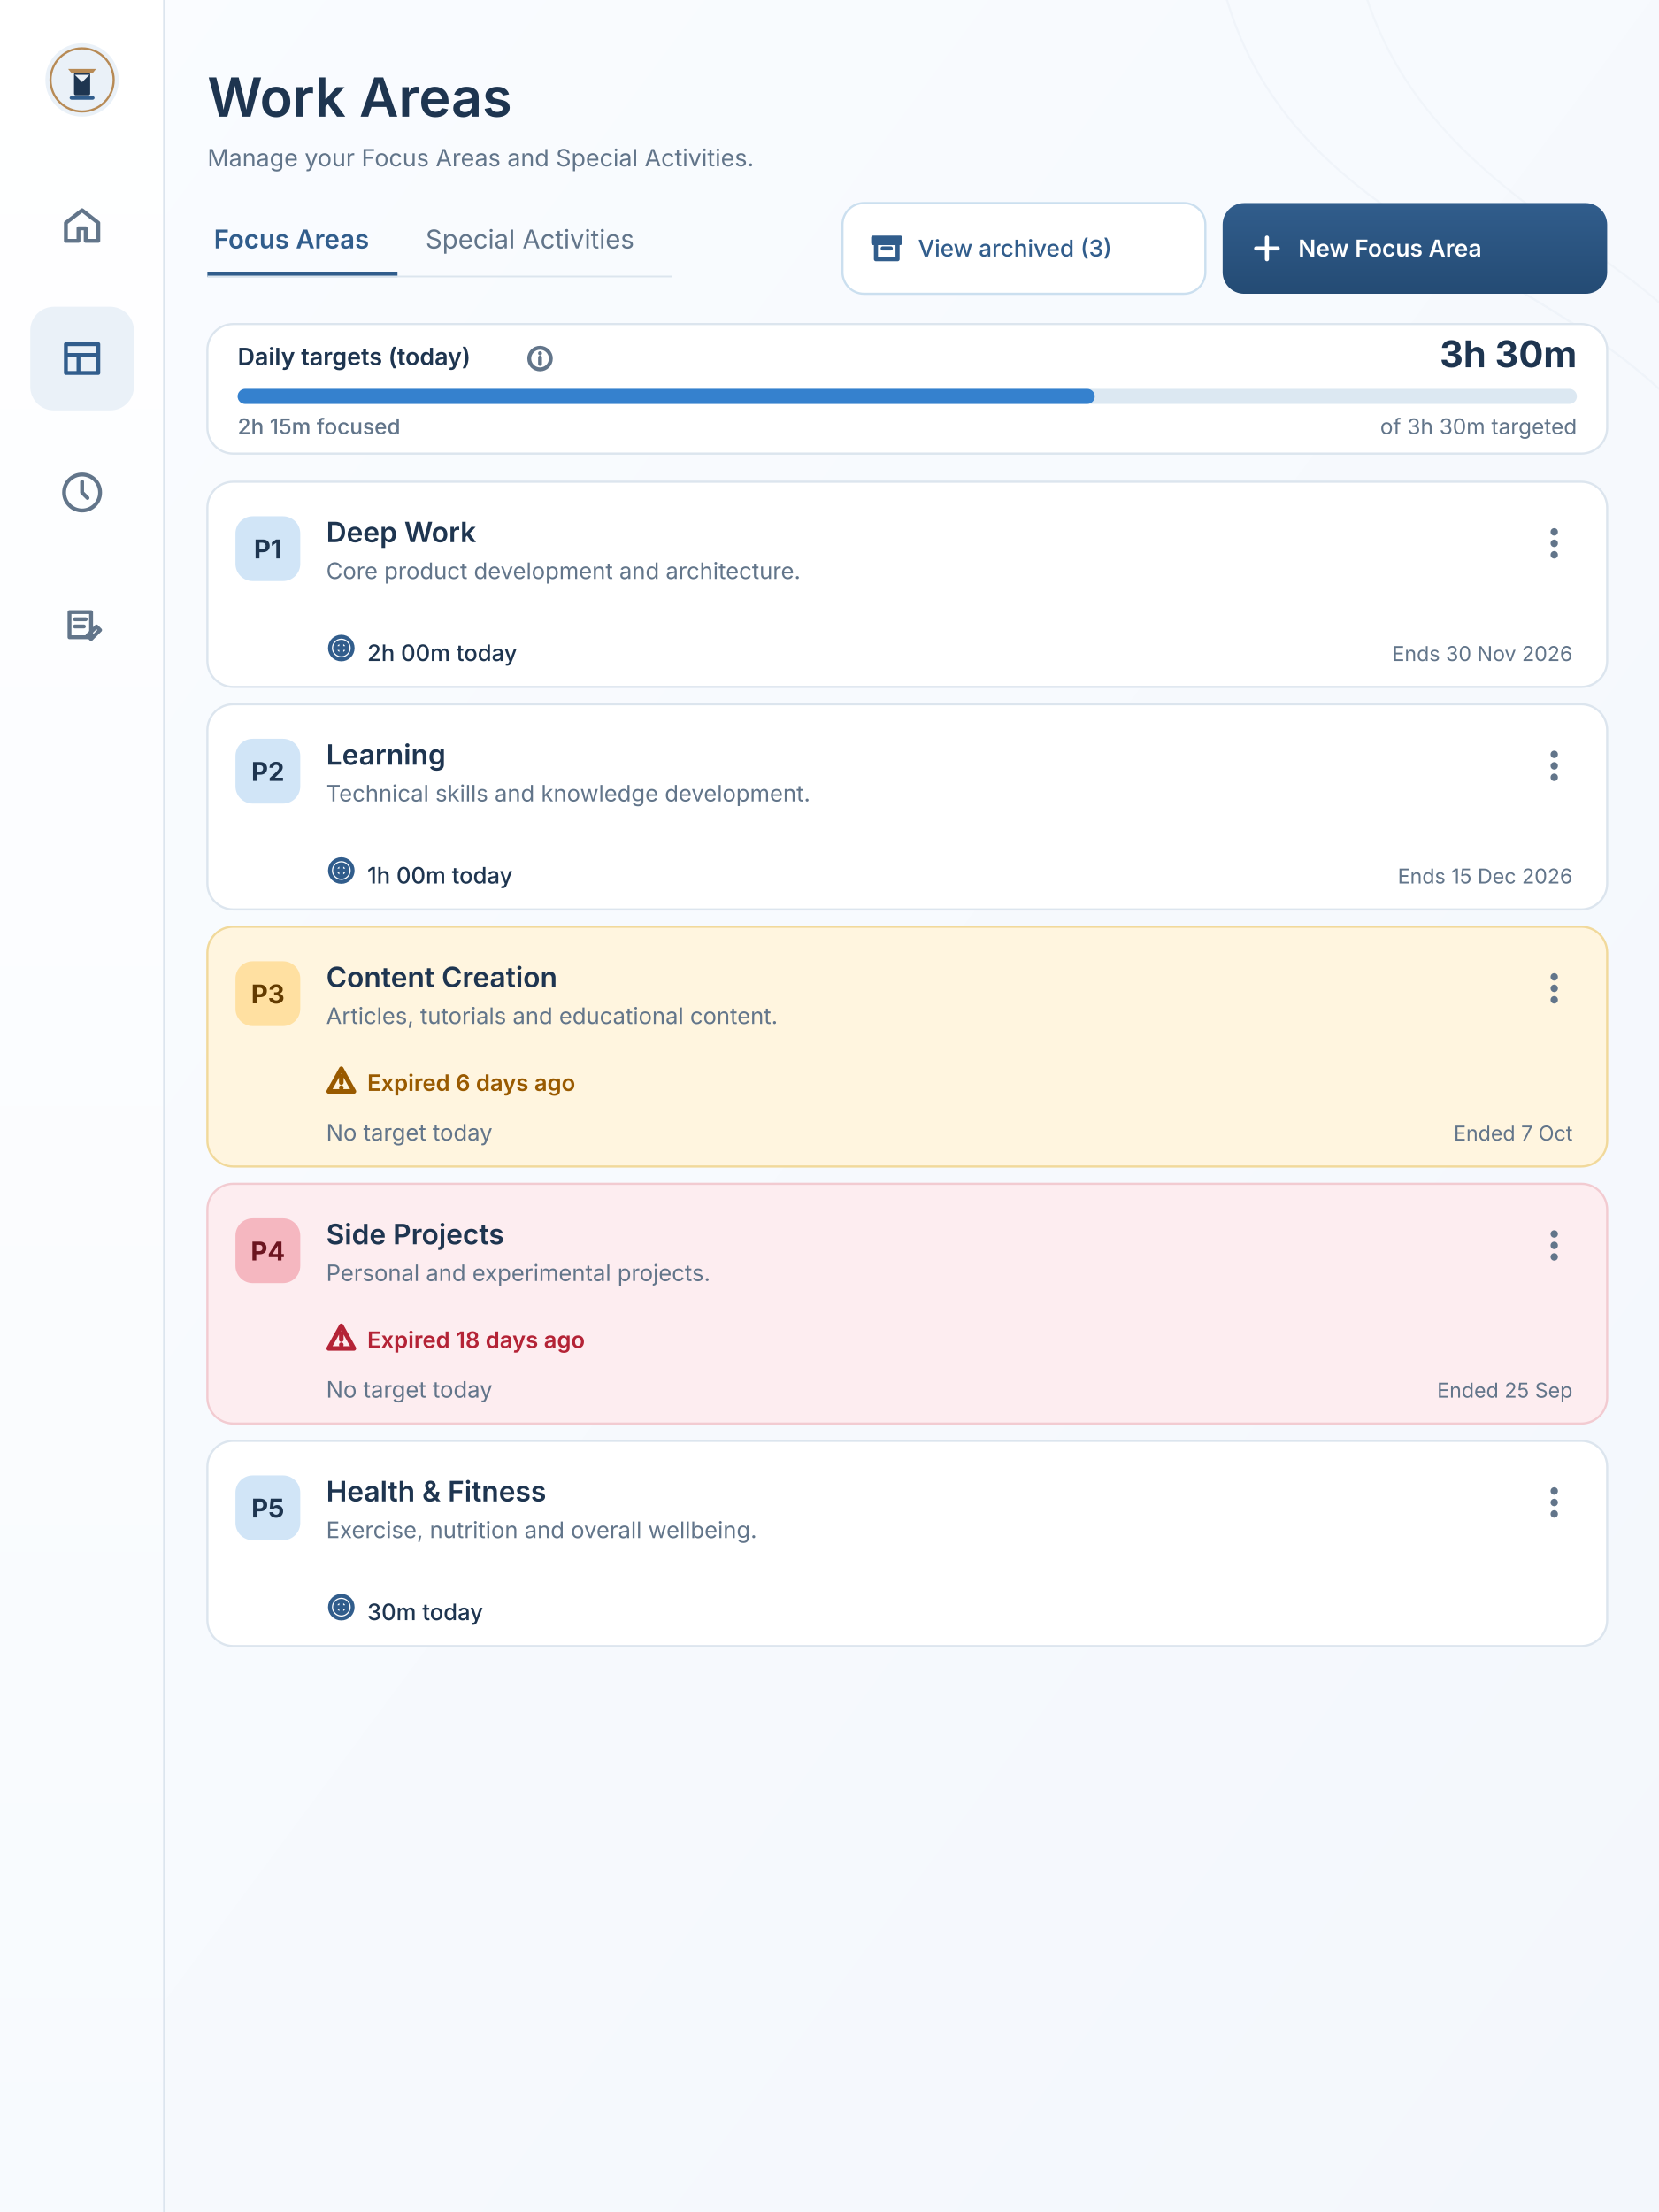
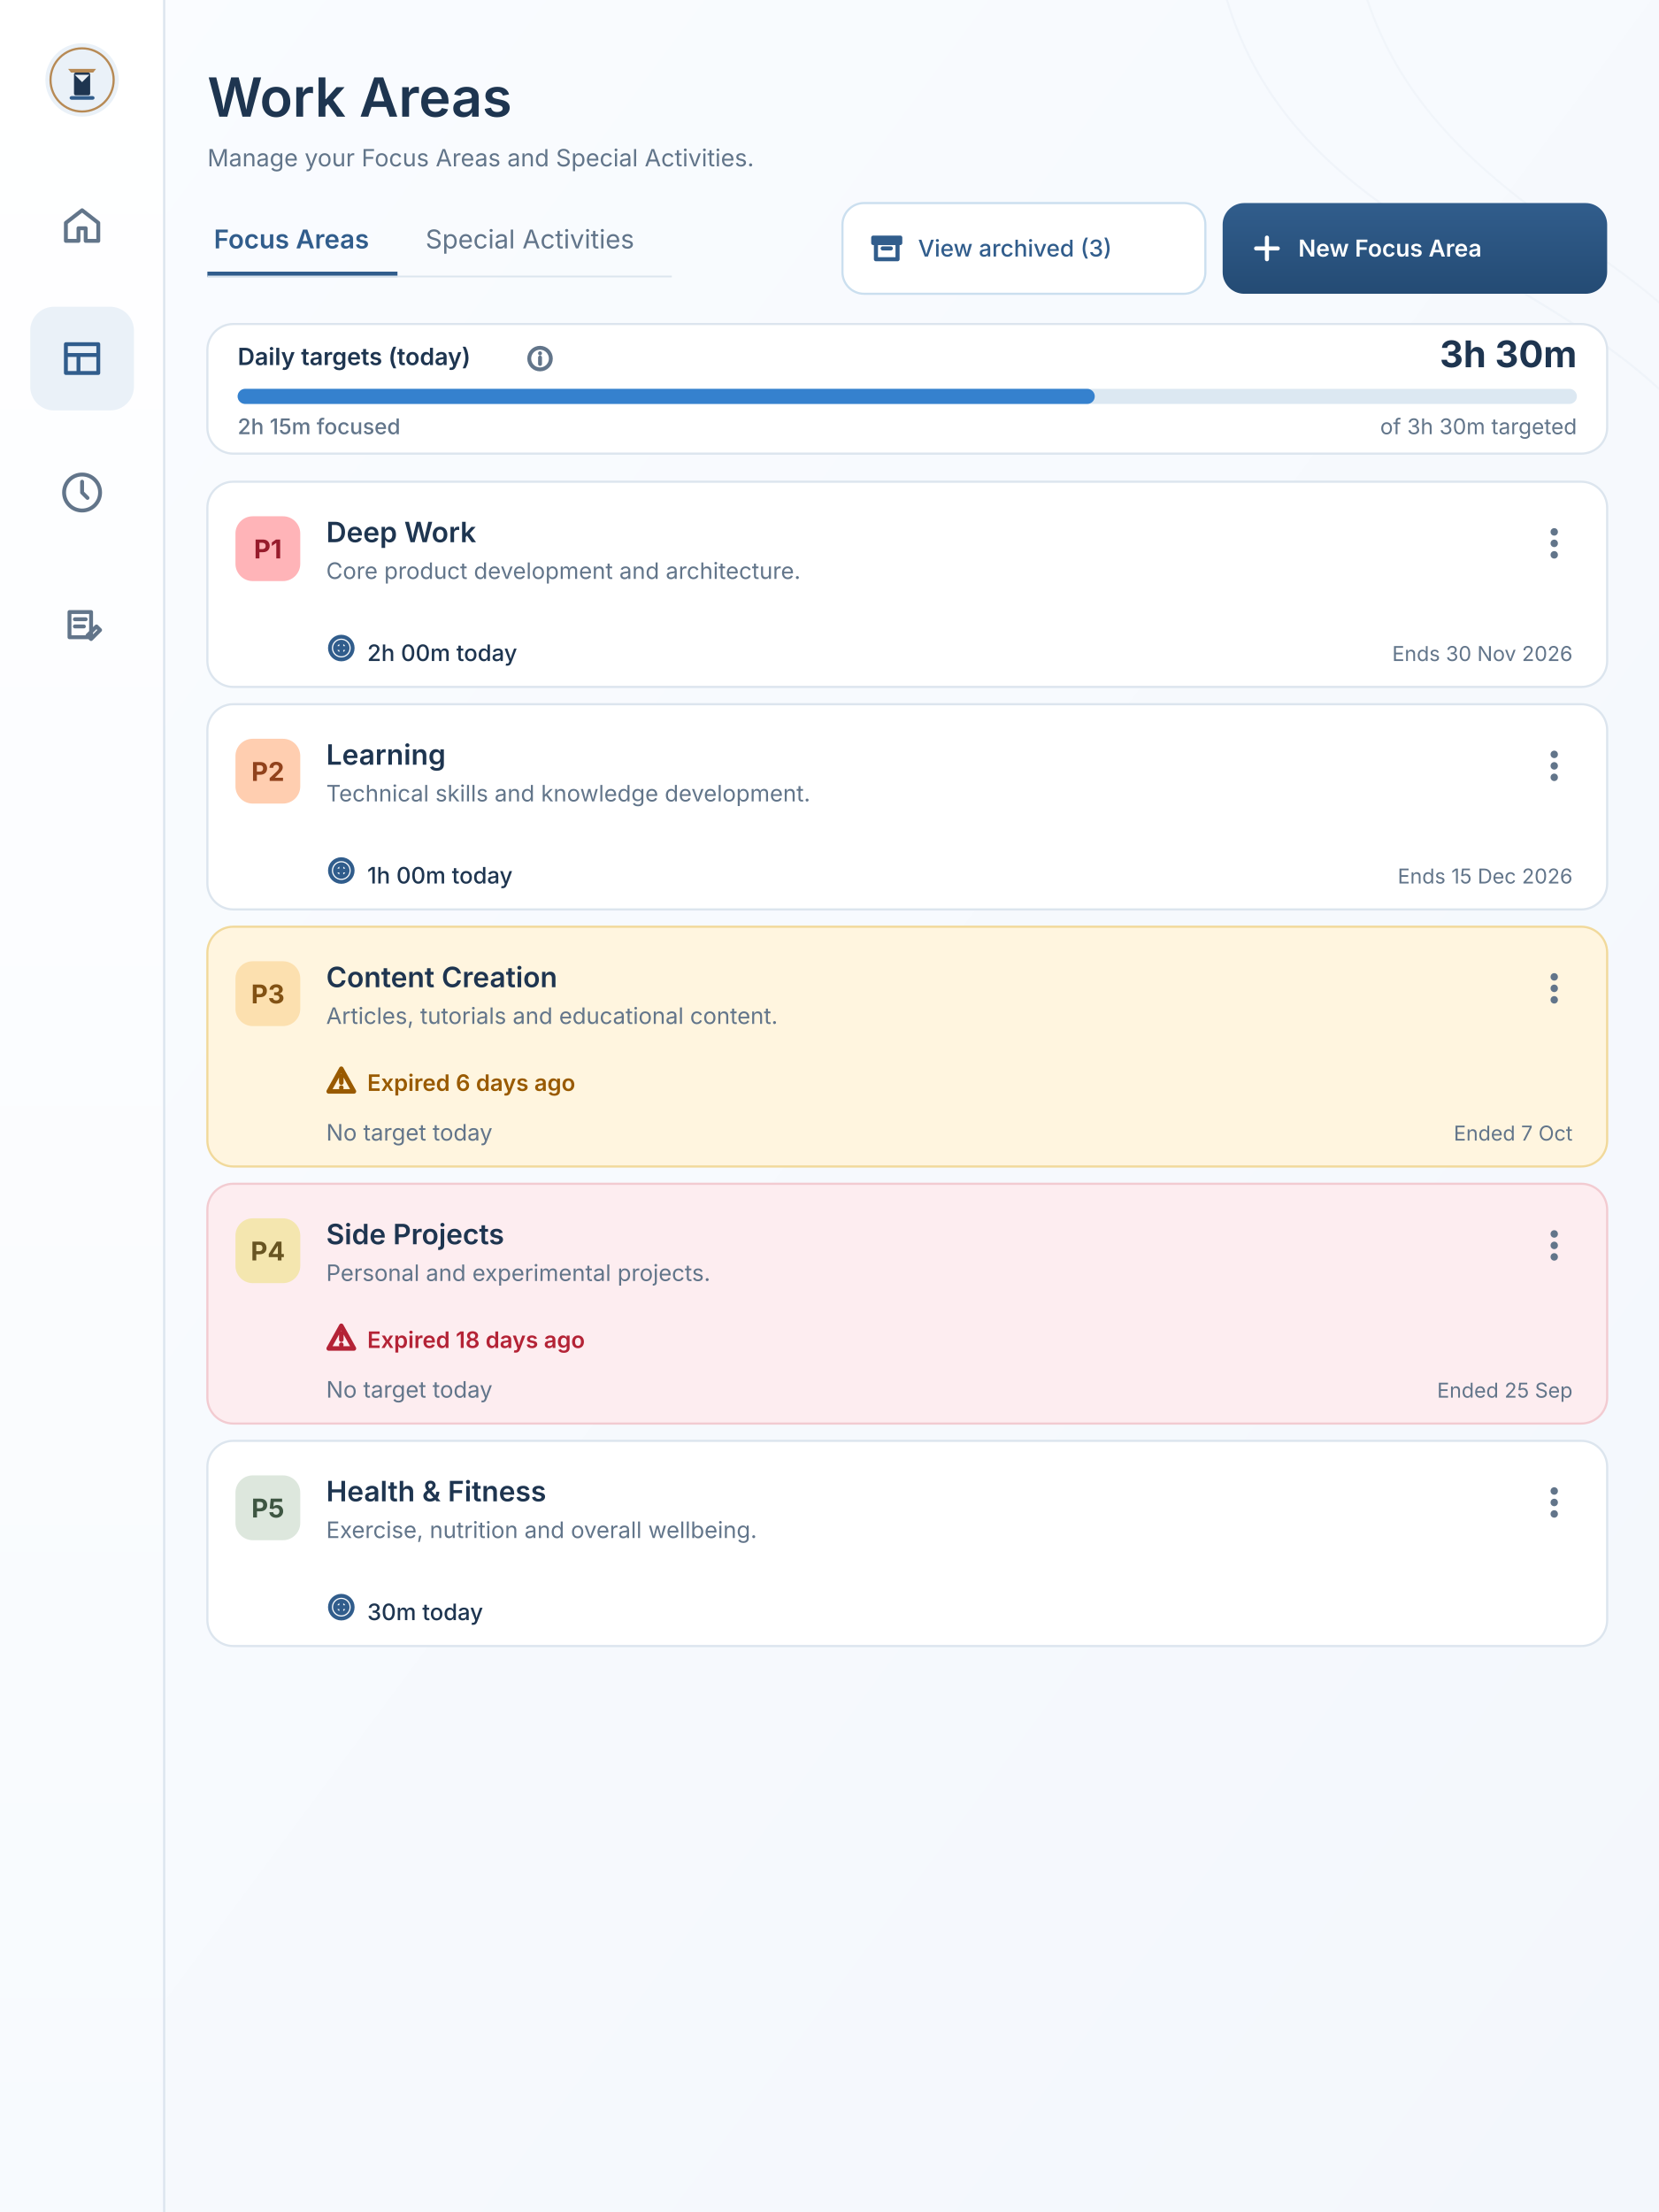
<svg xmlns="http://www.w3.org/2000/svg" width="768" height="1024" viewBox="0 0 768 1024">
  <defs>
    <linearGradient id="canvas" x1="0" y1="0" x2="1" y2="1">
      <stop offset="0%" stop-color="#FAFCFF" />
      <stop offset="100%" stop-color="#F3F7FC" />
    </linearGradient>
    <linearGradient id="blueBtn" x1="0" y1="0" x2="0" y2="1">
      <stop offset="0%" stop-color="#315D8C" />
      <stop offset="100%" stop-color="#244B74" />
    </linearGradient>
    <linearGradient id="railBG" x1="0" y1="0" x2="0" y2="1">
      <stop offset="0%" stop-color="#FFFFFF" />
      <stop offset="100%" stop-color="#F7FAFE" />
    </linearGradient>
  </defs>
  <g>
    <rect x="0" y="0" width="768" height="1024" rx="0" fill="url(#canvas)" stroke="none" stroke-width="1" opacity="1" />
    <path d="M 568 0 C 598 100, 703 120, 768 180" stroke="#DCE5EE" stroke-width="1" fill="none" stroke-linecap="round" stroke-linejoin="round" opacity=".25" />
    <path d="M 633 0 C 658 75, 728 105, 768 140" stroke="#DCE5EE" stroke-width="1" fill="none" stroke-linecap="round" stroke-linejoin="round" opacity=".22" />
    <rect x="0" y="0" width="76" height="1024" rx="0" fill="url(#railBG)" stroke="none" stroke-width="1" opacity="1" />
    <line x1="76" y1="0" x2="76" y2="1024" stroke="#DCE5EE" stroke-width="1" opacity="1" />
    <circle cx="38" cy="37" r="17" fill="#EAF1F8" stroke="none" stroke-width="1" />
    <circle cx="38" cy="37" r="14.62" fill="none" stroke="#B78A55" stroke-width="1" />
    <path d="M 31.54 31.9 H 44.46 L 43.1 33.6 H 32.9 Z" stroke="none" stroke-width="0" fill="#B78A55" stroke-linecap="round" stroke-linejoin="round" />
    <rect x="34.26" y="33.6" width="7.48" height="10.54" rx="0.8" fill="#1E3550" stroke="none" stroke-width="1" opacity="1" />
    <path d="M 34.6 34.62 L 41.4 34.62 L 38 38.02 Z" stroke="none" stroke-width="0" fill="#EAF1F8" stroke-linecap="round" stroke-linejoin="round" />
    <rect x="32.22" y="44.48" width="11.56" height="1.7" rx="1" fill="#315D8C" stroke="none" stroke-width="1" opacity="1" />
    <g transform="translate(28 94) scale(0.833333)">
      <path d="M 3 11 L 12 4 L 21 11 V 21 H 14 V 14 H 10 V 21 H 3 Z" fill="none" stroke="#62758A" stroke-width="2.16" stroke-linecap="round" stroke-linejoin="round" />
    </g>
    <rect x="14" y="142" width="48" height="48" rx="11" fill="#EAF1F8" stroke="none" stroke-width="1" opacity="1" />
    <g transform="translate(28 156) scale(0.833333)">
      <path d="M 3 4 H 21 V 20 H 3 Z M 3 10 H 21 M 10 10 V 20" fill="none" stroke="#315D8C" stroke-width="2.16" stroke-linecap="round" stroke-linejoin="round" />
    </g>
    <g transform="translate(28 218) scale(0.833333)">
      <path d="M 12 2 A 10 10 0 1 1 12 22 A 10 10 0 1 1 12 2 M 12 6 V 12 L 15 15" fill="none" stroke="#62758A" stroke-width="2.16" stroke-linecap="round" stroke-linejoin="round" />
    </g>
    <g transform="translate(28 280) scale(0.833333)">
      <path d="M 5 4 H 17 V 18 H 5 Z M 8 8 H 14 M 8 12 H 13 M 15 17 L 20 12 L 22 14 L 17 19 Z" fill="none" stroke="#62758A" stroke-width="2.16" stroke-linecap="round" stroke-linejoin="round" />
    </g>
    <text x="96" y="54" font-family="Inter,Arial,sans-serif" font-size="25" font-weight="600" fill="#1E3550" text-anchor="start" opacity="1">Work Areas</text>
    <text x="96" y="77" font-family="Inter,Arial,sans-serif" font-size="11" font-weight="400" fill="#62758A" text-anchor="start" opacity="1">Manage your Focus Areas and Special Activities.</text>
    <text x="99" y="115" font-family="Inter,Arial,sans-serif" font-size="12" font-weight="600" fill="#315D8C" text-anchor="start" opacity="1">Focus Areas</text>
    <text x="197" y="115" font-family="Inter,Arial,sans-serif" font-size="12" font-weight="400" fill="#62758A" text-anchor="start" opacity="1">Special Activities</text>
    <line x1="96" y1="127" x2="184" y2="127" stroke="#315D8C" stroke-width="2.5" opacity="1" />
    <line x1="96" y1="128" x2="311" y2="128" stroke="#DCE5EE" stroke-width="0.8" opacity="1" />
    <rect x="390" y="94" width="168" height="42" rx="10" fill="#FFFFFF" stroke="#CBDFEF" stroke-width="1" opacity="1" />
    <g transform="translate(403 107.5) scale(0.625)">
      <path d="M 4 7 H 20 V 20 H 4 Z M 2 4 H 22 V 8 H 2 Z M 9 12 H 15" fill="none" stroke="#315D8C" stroke-width="3.04" stroke-linecap="round" stroke-linejoin="round" />
    </g>
    <text x="425" y="118.745" font-family="Inter,Arial,sans-serif" font-size="10.7" font-weight="500" fill="#315D8C" text-anchor="start" opacity="1">View archived (3)</text>
    <rect x="566" y="94" width="178" height="42" rx="10" fill="url(#blueBtn)" stroke="none" stroke-width="1" opacity="1" />
    <g transform="translate(579 107.5) scale(0.625)">
      <path d="M 12 4 V 20 M 4 12 H 20" fill="none" stroke="#FFFFFF" stroke-width="3.04" stroke-linecap="round" stroke-linejoin="round" />
    </g>
    <text x="601" y="118.78" font-family="Inter,Arial,sans-serif" font-size="10.8" font-weight="600" fill="#FFFFFF" text-anchor="start" opacity="1">New Focus Area</text>
    <rect x="96" y="150" width="648" height="60" rx="12" fill="#FFFFFF" stroke="#DCE5EE" stroke-width="1" opacity="1" />
    <text x="110" y="169" font-family="Inter,Arial,sans-serif" font-size="11" font-weight="600" fill="#1E3550" text-anchor="start" opacity="1">Daily targets (today)</text>
    <g transform="translate(244 160) scale(0.5)">
      <path d="M 12 2 A 10 10 0 1 1 12 22 A 10 10 0 1 1 12 2 M 12 11 V 17 M 12 7 V 7.2" fill="none" stroke="#62758A" stroke-width="3.6" stroke-linecap="round" stroke-linejoin="round" />
    </g>
    <text x="730" y="170" font-family="Inter,Arial,sans-serif" font-size="17" font-weight="700" fill="#1E3550" text-anchor="end" opacity="1">3h 30m</text>
    <rect x="110" y="180" width="620" height="7" rx="3.5" fill="#DCE8F2" stroke="none" stroke-width="1" opacity="1" />
    <rect x="110" y="180" width="396.8" height="7" rx="3.5" fill="#3581CE" stroke="none" stroke-width="1" opacity="1" />
    <text x="110" y="201" font-family="Inter,Arial,sans-serif" font-size="10" font-weight="500" fill="#62758A" text-anchor="start" opacity="1">2h 15m focused</text>
    <text x="730" y="201" font-family="Inter,Arial,sans-serif" font-size="10" font-weight="400" fill="#62758A" text-anchor="end" opacity="1">of 3h 30m targeted</text>
    <rect x="96" y="223" width="648" height="95" rx="12" fill="#FFFFFF" stroke="#DCE5EE" stroke-width="1" opacity="1" />
-     <rect x="109" y="239" width="30" height="30" rx="8" fill="#D1E5F7" stroke="none" stroke-width="1" opacity="1" />
-     <text x="124" y="258.5" font-family="Inter,Arial,sans-serif" font-size="12" font-weight="700" fill="#1E3550" text-anchor="middle" opacity="1">P1</text>
+     <rect x="109" y="239" width="30" height="30" rx="8" fill="#FFB4B8" stroke="none" stroke-width="1" opacity="1" />
+     <text x="124" y="258.5" font-family="Inter,Arial,sans-serif" font-size="12" font-weight="700" fill="#971B2B" text-anchor="middle" opacity="1">P1</text>
    <text x="151" y="251" font-family="Inter,Arial,sans-serif" font-size="13" font-weight="600" fill="#1E3550" text-anchor="start" opacity="1">Deep Work</text>
    <text x="151" y="268" font-family="Inter,Arial,sans-serif" font-size="10.5" font-weight="400" fill="#62758A" text-anchor="start" opacity="1">Core product development and architecture.</text>
    <g transform="translate(711 243) scale(0.708333)">
      <path d="M 12 4.5 L 12 4.6 M 12 12 L 12 12.1 M 12 19.5 L 12 19.6" fill="none" stroke="#62758A" stroke-width="4.8" stroke-linecap="round" stroke-linejoin="round" />
    </g>
    <g transform="translate(151 293) scale(0.583333)">
      <path d="M 12 3 A 9 9 0 1 1 12 21 A 9 9 0 1 1 12 3 M 12 7 A 5 5 0 1 1 12 17 A 5 5 0 1 1 12 7 M 12 9 V 15 M 9 12 H 15" fill="none" stroke="#315D8C" stroke-width="3.086" stroke-linecap="round" stroke-linejoin="round" />
    </g>
    <text x="170" y="306" font-family="Inter,Arial,sans-serif" font-size="10.5" font-weight="500" fill="#1E3550" text-anchor="start" opacity="1">2h 00m today</text>
    <text x="728" y="306" font-family="Inter,Arial,sans-serif" font-size="9.5" font-weight="400" fill="#62758A" text-anchor="end" opacity="1">Ends 30 Nov 2026</text>
    <rect x="96" y="326" width="648" height="95" rx="12" fill="#FFFFFF" stroke="#DCE5EE" stroke-width="1" opacity="1" />
-     <rect x="109" y="342" width="30" height="30" rx="8" fill="#D1E5F7" stroke="none" stroke-width="1" opacity="1" />
-     <text x="124" y="361.5" font-family="Inter,Arial,sans-serif" font-size="12" font-weight="700" fill="#1E3550" text-anchor="middle" opacity="1">P2</text>
+     <rect x="109" y="342" width="30" height="30" rx="8" fill="#FFCEB0" stroke="none" stroke-width="1" opacity="1" />
+     <text x="124" y="361.5" font-family="Inter,Arial,sans-serif" font-size="12" font-weight="700" fill="#91421C" text-anchor="middle" opacity="1">P2</text>
    <text x="151" y="354" font-family="Inter,Arial,sans-serif" font-size="13" font-weight="600" fill="#1E3550" text-anchor="start" opacity="1">Learning</text>
    <text x="151" y="371" font-family="Inter,Arial,sans-serif" font-size="10.5" font-weight="400" fill="#62758A" text-anchor="start" opacity="1">Technical skills and knowledge development.</text>
    <g transform="translate(711 346) scale(0.708333)">
      <path d="M 12 4.5 L 12 4.6 M 12 12 L 12 12.1 M 12 19.5 L 12 19.6" fill="none" stroke="#62758A" stroke-width="4.8" stroke-linecap="round" stroke-linejoin="round" />
    </g>
    <g transform="translate(151 396) scale(0.583333)">
      <path d="M 12 3 A 9 9 0 1 1 12 21 A 9 9 0 1 1 12 3 M 12 7 A 5 5 0 1 1 12 17 A 5 5 0 1 1 12 7 M 12 9 V 15 M 9 12 H 15" fill="none" stroke="#315D8C" stroke-width="3.086" stroke-linecap="round" stroke-linejoin="round" />
    </g>
    <text x="170" y="409" font-family="Inter,Arial,sans-serif" font-size="10.5" font-weight="500" fill="#1E3550" text-anchor="start" opacity="1">1h 00m today</text>
    <text x="728" y="409" font-family="Inter,Arial,sans-serif" font-size="9.5" font-weight="400" fill="#62758A" text-anchor="end" opacity="1">Ends 15 Dec 2026</text>
    <rect x="96" y="429" width="648" height="111" rx="12" fill="#FFF5DF" stroke="#F1D99B" stroke-width="1" opacity="1" />
-     <rect x="109" y="445" width="30" height="30" rx="8" fill="#FFE0A1" stroke="none" stroke-width="1" opacity="1" />
-     <text x="124" y="464.5" font-family="Inter,Arial,sans-serif" font-size="12" font-weight="700" fill="#633B00" text-anchor="middle" opacity="1">P3</text>
+     <rect x="109" y="445" width="30" height="30" rx="8" fill="#FCE0AF" stroke="none" stroke-width="1" opacity="1" />
+     <text x="124" y="464.5" font-family="Inter,Arial,sans-serif" font-size="12" font-weight="700" fill="#825214" text-anchor="middle" opacity="1">P3</text>
    <text x="151" y="457" font-family="Inter,Arial,sans-serif" font-size="13" font-weight="600" fill="#1E3550" text-anchor="start" opacity="1">Content Creation</text>
    <text x="151" y="474" font-family="Inter,Arial,sans-serif" font-size="10.5" font-weight="400" fill="#62758A" text-anchor="start" opacity="1">Articles, tutorials and educational content.</text>
    <g transform="translate(711 449) scale(0.708333)">
      <path d="M 12 4.5 L 12 4.6 M 12 12 L 12 12.1 M 12 19.5 L 12 19.6" fill="none" stroke="#62758A" stroke-width="4.8" stroke-linecap="round" stroke-linejoin="round" />
    </g>
    <g transform="translate(151 493) scale(0.583333)">
      <path d="M 12 3 L 22 21 H 2 Z M 12 9 V 14 M 12 18 L 12 18.2" fill="none" stroke="#995A00" stroke-width="3.6" stroke-linecap="round" stroke-linejoin="round" />
    </g>
    <text x="170" y="505" font-family="Inter,Arial,sans-serif" font-size="10.5" font-weight="600" fill="#995A00" text-anchor="start" opacity="1">Expired 6 days ago</text>
    <text x="151" y="528" font-family="Inter,Arial,sans-serif" font-size="10.5" font-weight="400" fill="#62758A" text-anchor="start" opacity="1">No target today</text>
    <text x="728" y="528" font-family="Inter,Arial,sans-serif" font-size="9.5" font-weight="400" fill="#62758A" text-anchor="end" opacity="1">Ended 7 Oct</text>
    <rect x="96" y="548" width="648" height="111" rx="12" fill="#FDEDF0" stroke="#F2CBD1" stroke-width="1" opacity="1" />
-     <rect x="109" y="564" width="30" height="30" rx="8" fill="#F5B7C0" stroke="none" stroke-width="1" opacity="1" />
-     <text x="124" y="583.5" font-family="Inter,Arial,sans-serif" font-size="12" font-weight="700" fill="#6C1520" text-anchor="middle" opacity="1">P4</text>
+     <rect x="109" y="564" width="30" height="30" rx="8" fill="#F4E6AF" stroke="none" stroke-width="1" opacity="1" />
+     <text x="124" y="583.5" font-family="Inter,Arial,sans-serif" font-size="12" font-weight="700" fill="#685522" text-anchor="middle" opacity="1">P4</text>
    <text x="151" y="576" font-family="Inter,Arial,sans-serif" font-size="13" font-weight="600" fill="#1E3550" text-anchor="start" opacity="1">Side Projects</text>
    <text x="151" y="593" font-family="Inter,Arial,sans-serif" font-size="10.5" font-weight="400" fill="#62758A" text-anchor="start" opacity="1">Personal and experimental projects.</text>
    <g transform="translate(711 568) scale(0.708333)">
      <path d="M 12 4.5 L 12 4.6 M 12 12 L 12 12.1 M 12 19.5 L 12 19.6" fill="none" stroke="#62758A" stroke-width="4.8" stroke-linecap="round" stroke-linejoin="round" />
    </g>
    <g transform="translate(151 612) scale(0.583333)">
      <path d="M 12 3 L 22 21 H 2 Z M 12 9 V 14 M 12 18 L 12 18.2" fill="none" stroke="#B42336" stroke-width="3.6" stroke-linecap="round" stroke-linejoin="round" />
    </g>
    <text x="170" y="624" font-family="Inter,Arial,sans-serif" font-size="10.5" font-weight="600" fill="#B42336" text-anchor="start" opacity="1">Expired 18 days ago</text>
    <text x="151" y="647" font-family="Inter,Arial,sans-serif" font-size="10.5" font-weight="400" fill="#62758A" text-anchor="start" opacity="1">No target today</text>
    <text x="728" y="647" font-family="Inter,Arial,sans-serif" font-size="9.5" font-weight="400" fill="#62758A" text-anchor="end" opacity="1">Ended 25 Sep</text>
    <rect x="96" y="667" width="648" height="95" rx="12" fill="#FFFFFF" stroke="#DCE5EE" stroke-width="1" opacity="1" />
-     <rect x="109" y="683" width="30" height="30" rx="8" fill="#D1E5F7" stroke="none" stroke-width="1" opacity="1" />
-     <text x="124" y="702.5" font-family="Inter,Arial,sans-serif" font-size="12" font-weight="700" fill="#1E3550" text-anchor="middle" opacity="1">P5</text>
+     <rect x="109" y="683" width="30" height="30" rx="8" fill="#DDE7DD" stroke="none" stroke-width="1" opacity="1" />
+     <text x="124" y="702.5" font-family="Inter,Arial,sans-serif" font-size="12" font-weight="700" fill="#3E5642" text-anchor="middle" opacity="1">P5</text>
    <text x="151" y="695" font-family="Inter,Arial,sans-serif" font-size="13" font-weight="600" fill="#1E3550" text-anchor="start" opacity="1">Health &amp; Fitness</text>
    <text x="151" y="712" font-family="Inter,Arial,sans-serif" font-size="10.5" font-weight="400" fill="#62758A" text-anchor="start" opacity="1">Exercise, nutrition and overall wellbeing.</text>
    <g transform="translate(711 687) scale(0.708333)">
      <path d="M 12 4.5 L 12 4.6 M 12 12 L 12 12.1 M 12 19.5 L 12 19.6" fill="none" stroke="#62758A" stroke-width="4.8" stroke-linecap="round" stroke-linejoin="round" />
    </g>
    <g transform="translate(151 737) scale(0.583333)">
      <path d="M 12 3 A 9 9 0 1 1 12 21 A 9 9 0 1 1 12 3 M 12 7 A 5 5 0 1 1 12 17 A 5 5 0 1 1 12 7 M 12 9 V 15 M 9 12 H 15" fill="none" stroke="#315D8C" stroke-width="3.086" stroke-linecap="round" stroke-linejoin="round" />
    </g>
    <text x="170" y="750" font-family="Inter,Arial,sans-serif" font-size="10.5" font-weight="500" fill="#1E3550" text-anchor="start" opacity="1">30m today</text>
  </g>
</svg>
